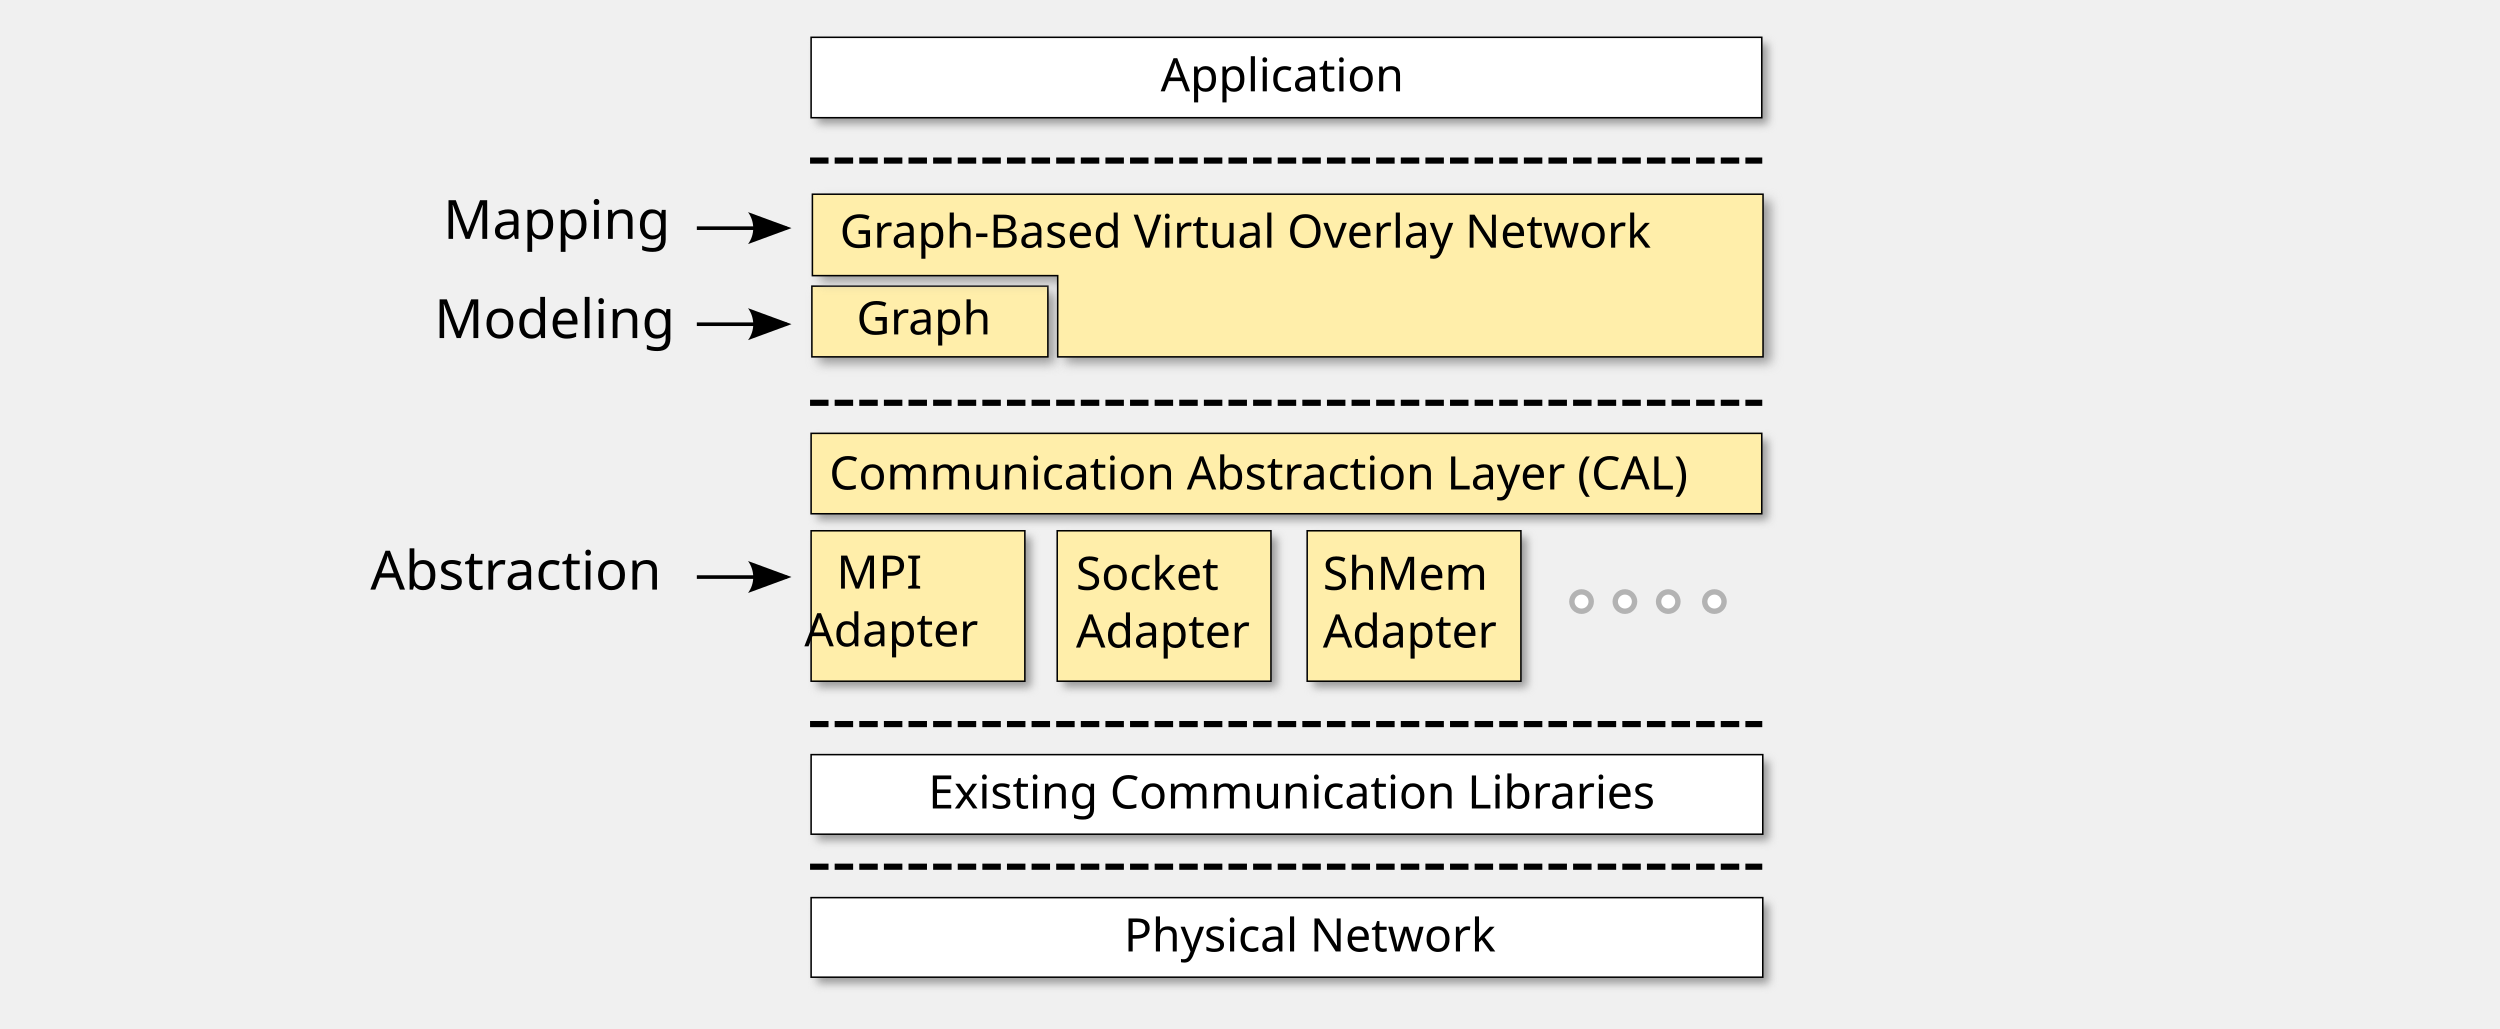
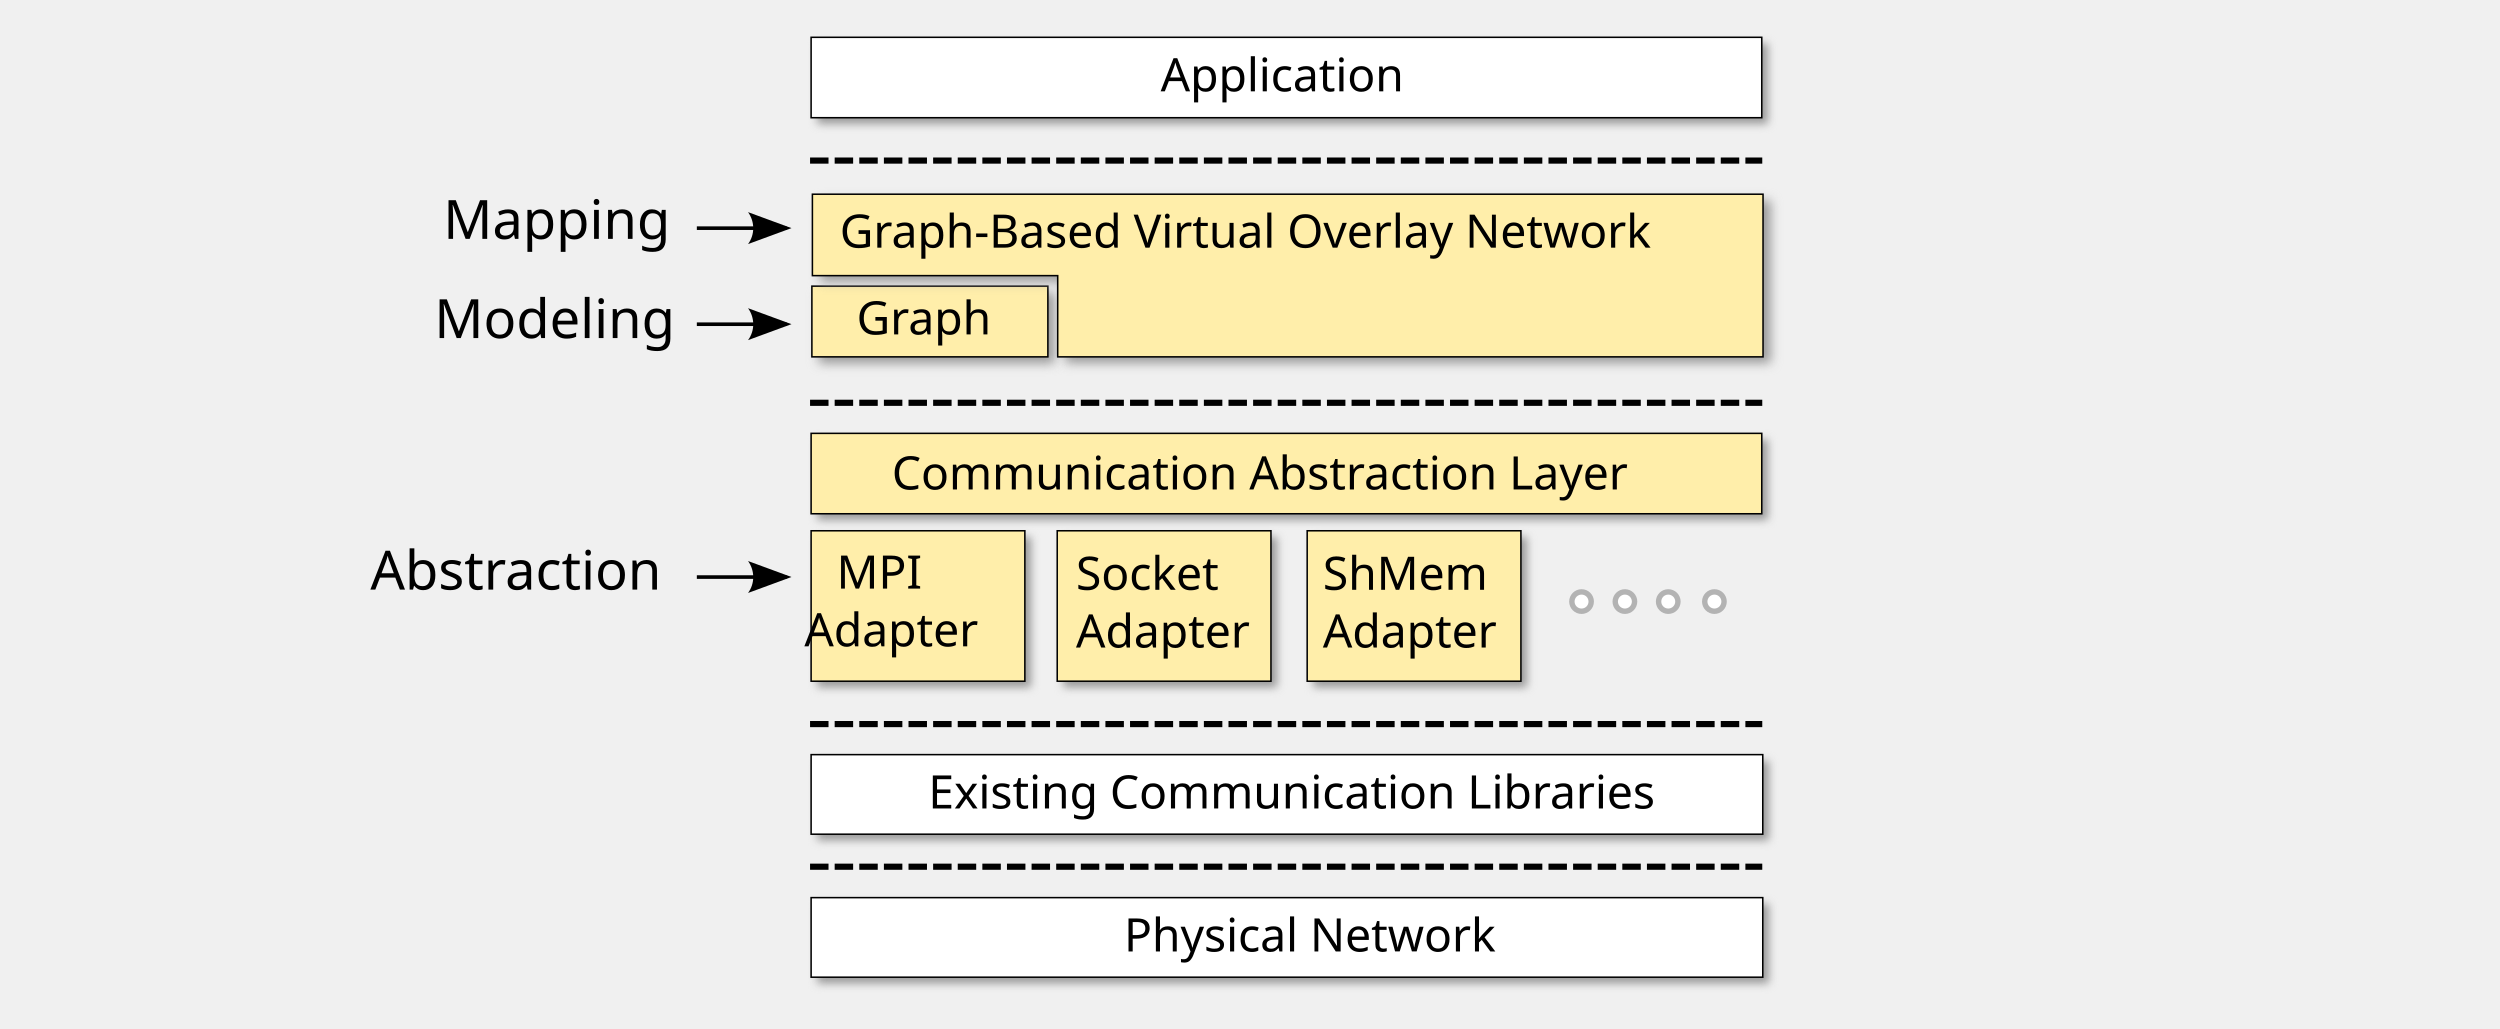
<svg xmlns="http://www.w3.org/2000/svg" xmlns:ns1="http://www.openswatchbook.org/uri/2009/osb" width="559.843" height="230.315" id="svg2" version="1.1">
  <defs id="defs4">
    <marker orient="auto" refY="0" refX="0" id="Arrow2Lend" style="overflow:visible">
      <path id="path4261" style="fill-rule:evenodd;stroke-width:0.625;stroke-linejoin:round" d="M 8.719,4.034 -2.207,0.016 8.719,-4.002 c -1.745,2.372 -1.735,5.617 -6e-7,8.035 z" transform="matrix(-1.1,0,0,-1.1,-1.1,0)" />
    </marker>
    <marker orient="auto" refY="0" refX="0" id="Arrow2Mend" style="overflow:visible">
      <path id="path4267" style="fill-rule:evenodd;stroke-width:0.625;stroke-linejoin:round" d="M 8.719,4.034 -2.207,0.016 8.719,-4.002 c -1.745,2.372 -1.735,5.617 -6e-7,8.035 z" transform="scale(-0.6,-0.6)" />
    </marker>
    <linearGradient id="linearGradient3761" ns1:paint="solid">
      <stop style="stop-color:#000000;stop-opacity:1;" offset="0" id="stop3763" />
    </linearGradient>
    <filter id="filter4194" x="-0.011" width="1.022" y="-0.128" height="1.256" color-interpolation-filters="sRGB">
      <feGaussianBlur stdDeviation="2.786" id="feGaussianBlur4196" />
    </filter>
    <filter id="filter4202" x="-0.011" width="1.022" y="-0.128" height="1.256" color-interpolation-filters="sRGB">
      <feGaussianBlur stdDeviation="2.786" id="feGaussianBlur4204" />
    </filter>
    <filter id="filter4206" color-interpolation-filters="sRGB">
      <feGaussianBlur stdDeviation="2.786" id="feGaussianBlur4208" />
    </filter>
    <filter id="filter4210" color-interpolation-filters="sRGB">
      <feGaussianBlur stdDeviation="2.786" id="feGaussianBlur4212" />
    </filter>
    <filter id="filter4214" color-interpolation-filters="sRGB">
      <feGaussianBlur stdDeviation="2.786" id="feGaussianBlur4216" />
    </filter>
    <filter id="filter4218" x="-0.011" width="1.022" y="-0.129" height="1.259" color-interpolation-filters="sRGB">
      <feGaussianBlur stdDeviation="2.786" id="feGaussianBlur4220" />
    </filter>
    <filter id="filter4302" color-interpolation-filters="sRGB">
      <feGaussianBlur stdDeviation="3.62" id="feGaussianBlur4304" />
    </filter>
    <filter id="filter4218-9-8" x="-0.011" width="1.022" y="-0.129" height="1.259" color-interpolation-filters="sRGB">
      <feGaussianBlur stdDeviation="2.786" id="feGaussianBlur4220-9-0" />
    </filter>
    <filter id="filter4218-9-8-2" x="-0.011" width="1.022" y="-0.129" height="1.259" color-interpolation-filters="sRGB">
      <feGaussianBlur stdDeviation="2.786" id="feGaussianBlur4220-9-0-9" />
    </filter>
    <filter id="filter4218-6" x="-0.011" width="1.022" y="-0.129" height="1.259" color-interpolation-filters="sRGB">
      <feGaussianBlur stdDeviation="2.786" id="feGaussianBlur4220-6" />
    </filter>
    <filter id="filter4194-7" x="-0.011" width="1.022" y="-0.128" height="1.256" color-interpolation-filters="sRGB">
      <feGaussianBlur stdDeviation="2.786" id="feGaussianBlur4196-7" />
    </filter>
    <marker orient="auto" refY="0" refX="0" id="Arrow2Lend-2" style="overflow:visible">
      <path id="path4261-5" style="fill-rule:evenodd;stroke-width:0.625;stroke-linejoin:round" d="M 8.719,4.034 -2.207,0.016 8.719,-4.002 c -1.745,2.372 -1.735,5.617 -6e-7,8.035 z" transform="matrix(-1.1,0,0,-1.1,-1.1,0)" />
    </marker>
    <marker orient="auto" refY="0" refX="0" id="marker28070" style="overflow:visible">
      <path id="path28072" style="fill-rule:evenodd;stroke-width:0.625;stroke-linejoin:round" d="M 8.719,4.034 -2.207,0.016 8.719,-4.002 c -1.745,2.372 -1.735,5.617 -6e-7,8.035 z" transform="matrix(-1.1,0,0,-1.1,-1.1,0)" />
    </marker>
    <marker orient="auto" refY="0" refX="0" id="marker28074" style="overflow:visible">
      <path id="path28076" style="fill-rule:evenodd;stroke-width:0.625;stroke-linejoin:round" d="M 8.719,4.034 -2.207,0.016 8.719,-4.002 c -1.745,2.372 -1.735,5.617 -6e-7,8.035 z" transform="matrix(-1.1,0,0,-1.1,-1.1,0)" />
    </marker>
    <filter id="filter4223" x="-0.055" width="1.109" y="-0.182" height="1.364" color-interpolation-filters="sRGB">
      <feGaussianBlur stdDeviation="3.489" id="feGaussianBlur4225" />
    </filter>
  </defs>
  <g id="layer11" style="display:none" transform="translate(120.7495,-36.94751)">
    <g id="layer12">
      <rect y="455.713" x="119.844" height="51.714" width="618.571" id="rect25597-7" style="fill:#999999;fill-opacity:1;stroke:none;display:inline;filter:url(#filter4218-9-8-2)" transform="matrix(0.4259155,0,0,0.4259155,-30.47877,48.29338)" />
      <rect style="fill:#ffffff;fill-opacity:1;stroke:#000000;stroke-width:0.426;stroke-opacity:1" id="rect25599-4" width="263.459" height="22.026" x="18.861" y="240.685" />
      <text id="text25601-8" y="255.596" x="105.493" style="font-size:12.777px;font-style:normal;font-weight:normal;line-height:125%;letter-spacing:0px;word-spacing:0px;fill:#000000;fill-opacity:1;stroke:none;font-family:Sans" xml:space="preserve">
        <tspan y="255.596" x="105.493" id="tspan25603-5">Physical Network</tspan>
      </text>
      <path style="fill:none;stroke:#000000;stroke-width:1.704;stroke-linecap:butt;stroke-linejoin:miter;stroke-miterlimit:4;stroke-opacity:1;stroke-dasharray:5.111, 1.704;stroke-dashoffset:0;display:inline" d="m 18.568,230.756 263.611,0" id="path25605-7" />
    </g>
    <g id="layer13">
      <rect style="fill:#999999;fill-opacity:1;stroke:none;display:inline;filter:url(#filter4218-6)" id="rect3875-1" width="618.571" height="51.714" x="119.844" y="455.713" transform="matrix(0.4259155,0,0,0.4259155,-30.47877,7.338149)" />
      <rect y="199.73" x="18.861" height="22.026" width="263.459" id="rect3867-5" style="fill:#ffffff;fill-opacity:1;stroke:#000000;stroke-width:0.426;stroke-opacity:1" />
      <text xml:space="preserve" style="font-size:12.777px;font-style:normal;font-weight:normal;line-height:125%;letter-spacing:0px;word-spacing:0px;fill:#000000;fill-opacity:1;stroke:none;font-family:Sans" x="51.322" y="214.641" id="text3863-4">
        <tspan id="tspan3865-0" x="51.322" y="214.641">Existing Communication Libraries</tspan>
      </text>
      <path id="path4023-7" d="m 18.568,191.271 263.611,0" style="fill:none;stroke:#000000;stroke-width:1.704;stroke-linecap:butt;stroke-linejoin:miter;stroke-miterlimit:4;stroke-opacity:1;stroke-dasharray:5.111, 1.704;stroke-dashoffset:0;display:inline" />
    </g>
    <g id="layer14">
      <rect style="fill:#999999;fill-opacity:1;stroke:none;display:inline;filter:url(#filter4194-7)" id="rect3999-1" width="617.91" height="52.262" x="119.844" y="-108.464" transform="matrix(0.4259155,0,0,0.4259155,-30.47877,207.0836)" />
      <rect y="159.183" x="18.861" height="22.259" width="263.178" id="rect3987-1" style="fill:#ffffff;fill-opacity:1;stroke:#000000;stroke-width:0.426;stroke-opacity:1;display:inline" />
      <text id="text3989-0" y="174.132" x="115.623" style="font-size:12.777px;font-style:normal;font-weight:normal;line-height:125%;letter-spacing:0px;word-spacing:0px;fill:#000000;fill-opacity:1;stroke:none;display:inline;font-family:Sans" xml:space="preserve">
        <tspan y="174.132" x="115.623" id="tspan3991-0">Application</tspan>
      </text>
    </g>
  </g>
  <g id="layer3" style="display:inline" transform="translate(-127.3432,-432.0506)">
    <rect style="fill:#999999;fill-opacity:1;stroke:none;display:inline;filter:url(#filter4218)" id="rect3875" width="618.571" height="51.714" x="119.844" y="455.713" transform="matrix(0.3445235,0,0,0.3445235,269.0705,445.4154)" />
    <rect y="601.041" x="308.982" height="17.817" width="213.112" id="rect3867" style="fill:#ffffff;fill-opacity:1;stroke:#000000;stroke-width:0.345;stroke-opacity:1" />
    <text xml:space="preserve" style="font-size:10.336px;font-style:normal;font-weight:normal;line-height:125%;letter-spacing:0px;word-spacing:0px;fill:#000000;fill-opacity:1;stroke:none;font-family:Sans" x="335.239" y="613.103" id="text3863">
      <tspan id="tspan3865" x="335.239" y="613.103">Existing Communication Libraries</tspan>
    </text>
    <rect y="455.713" x="119.844" height="51.714" width="618.571" id="rect25597" style="fill:#999999;fill-opacity:1;stroke:none;display:inline;filter:url(#filter4218-9-8)" transform="matrix(0.3445235,0,0,0.3445235,269.0705,477.4372)" />
    <rect style="fill:#ffffff;fill-opacity:1;stroke:#000000;stroke-width:0.345;stroke-opacity:1" id="rect25599" width="213.112" height="17.817" x="308.982" y="633.063" />
    <text id="text25601" y="645.125" x="379.059" style="font-size:10.336px;font-style:normal;font-weight:normal;line-height:125%;letter-spacing:0px;word-spacing:0px;fill:#000000;fill-opacity:1;stroke:none;font-family:Sans" xml:space="preserve">
      <tspan y="645.125" x="379.059" id="tspan25603">Physical Network</tspan>
    </text>
    <path style="fill:none;stroke:#000000;stroke-width:1.378;stroke-linecap:butt;stroke-linejoin:miter;stroke-miterlimit:4;stroke-opacity:1;stroke-dasharray:4.134, 1.378;stroke-dashoffset:0;display:inline" d="m 308.745,626.139 213.235,0" id="path25605" />
  </g>
  <g id="layer1" style="display:inline" transform="translate(-127.3432,-432.0506)">
    <rect y="310.045" x="442.511" height="97.788" width="138.929" id="rect3859" style="fill:#999999;fill-opacity:1;stroke:none;display:inline;filter:url(#filter4214)" transform="matrix(0.3445235,0,0,0.3445235,268.9922,445.4699)" />
    <rect style="fill:#999999;fill-opacity:1;stroke:none;display:inline;filter:url(#filter4210)" id="rect3857" width="138.929" height="97.788" x="280.038" y="310.045" transform="matrix(0.3445235,0,0,0.3445235,268.9922,445.4699)" />
    <rect y="310.045" x="120.071" height="97.788" width="138.929" id="rect3839" style="fill:#999999;fill-opacity:1;stroke:none;display:inline;filter:url(#filter4206)" transform="matrix(0.3445235,0,0,0.3445235,268.9922,445.4699)" />
    <rect style="fill:#ffeeaa;fill-opacity:1;stroke:#000000;stroke-width:0.345;stroke-opacity:1" id="rect3816" width="47.864" height="33.69" x="308.982" y="550.91" />
    <text xml:space="preserve" style="font-size:10.336px;font-style:normal;font-weight:normal;text-align:center;line-height:125%;letter-spacing:0px;word-spacing:0px;text-anchor:middle;fill:#000000;fill-opacity:1;stroke:none;font-family:Sans" x="333.661" y="563.867" id="text3791">
      <tspan id="tspan3793" x="333.661" y="563.867">MPI</tspan>
      <tspan x="333.661" y="576.786" id="tspan3795">Adapter</tspan>
    </text>
    <rect y="550.91" x="364.094" height="33.69" width="47.864" id="rect3821" style="fill:#ffeeaa;fill-opacity:1;stroke:#000000;stroke-width:0.345;stroke-opacity:1" />
    <text xml:space="preserve" style="font-size:10.336px;font-style:normal;font-weight:normal;line-height:125%;letter-spacing:0px;word-spacing:0px;fill:#000000;fill-opacity:1;stroke:none;font-family:Sans" x="368.296" y="564.135" id="text3801">
      <tspan id="tspan3803" x="368.296" y="564.135">Socket</tspan>
      <tspan x="368.296" y="577.054" id="tspan3805">Adapter</tspan>
    </text>
    <path style="fill:#ffffff;fill-opacity:1;stroke:#b3b3b3;stroke-width:2;stroke-linecap:round;stroke-miterlimit:4;stroke-opacity:1;stroke-dasharray:none;stroke-dashoffset:0" id="path3833" d="m 582.857,336.291 c 0,1.972 -1.599,3.571 -3.571,3.571 -1.972,0 -3.571,-1.599 -3.571,-3.571 0,-1.972 1.599,-3.571 3.571,-3.571 1.972,0 3.571,1.599 3.571,3.571 z" transform="matrix(0.6067479,0,0,0.6067479,130.0303,362.7219)" />
    <path transform="matrix(0.6067479,0,0,0.6067479,139.7383,362.7219)" d="m 582.857,336.291 c 0,1.972 -1.599,3.571 -3.571,3.571 -1.972,0 -3.571,-1.599 -3.571,-3.571 0,-1.972 1.599,-3.571 3.571,-3.571 1.972,0 3.571,1.599 3.571,3.571 z" id="path3835" style="fill:#ffffff;fill-opacity:1;stroke:#b3b3b3;stroke-width:2;stroke-linecap:round;stroke-miterlimit:4;stroke-opacity:1;stroke-dasharray:none;stroke-dashoffset:0" />
    <path style="fill:#ffffff;fill-opacity:1;stroke:#b3b3b3;stroke-width:2;stroke-linecap:round;stroke-miterlimit:4;stroke-opacity:1;stroke-dasharray:none;stroke-dashoffset:0" id="path3837" d="m 582.857,336.291 c 0,1.972 -1.599,3.571 -3.571,3.571 -1.972,0 -3.571,-1.599 -3.571,-3.571 0,-1.972 1.599,-3.571 3.571,-3.571 1.972,0 3.571,1.599 3.571,3.571 z" transform="matrix(0.6067479,0,0,0.6067479,149.4463,362.7219)" />
    <path transform="matrix(0.6067479,0,0,0.6067479,159.782,362.7219)" d="m 582.857,336.291 c 0,1.972 -1.599,3.571 -3.571,3.571 -1.972,0 -3.571,-1.599 -3.571,-3.571 0,-1.972 1.599,-3.571 3.571,-3.571 1.972,0 3.571,1.599 3.571,3.571 z" id="path3984" style="fill:#ffffff;fill-opacity:1;stroke:#b3b3b3;stroke-width:2;stroke-linecap:round;stroke-miterlimit:4;stroke-opacity:1;stroke-dasharray:none;stroke-dashoffset:0" />
    <rect style="fill:#ffeeaa;fill-opacity:1;stroke:#000000;stroke-width:0.345;stroke-opacity:1" id="rect3831" width="47.864" height="33.69" x="420.069" y="550.91" />
    <text xml:space="preserve" style="font-size:10.336px;font-style:normal;font-weight:normal;line-height:125%;letter-spacing:0px;word-spacing:0px;fill:#000000;fill-opacity:1;stroke:none;font-family:Sans" x="423.583" y="564.135" id="text3807">
      <tspan id="tspan3809" x="423.583" y="564.135">ShMem</tspan>
      <tspan x="423.583" y="577.054" id="tspan3811">Adapter</tspan>
    </text>
    <rect y="241.505" x="120.429" height="52.262" width="617.91" id="rect3759" style="fill:#999999;fill-opacity:1;stroke:none;display:inline;filter:url(#filter4202)" transform="matrix(0.3445235,0,0,0.3445235,268.8691,447.2688)" />
    <rect style="fill:#ffeeaa;fill-opacity:1;stroke:#000000;stroke-width:0.345;stroke-opacity:1" id="rect2989" width="212.885" height="18.005" x="308.982" y="529.095" />
-     <text xml:space="preserve" style="font-size:10.336px;font-style:normal;font-weight:normal;line-height:125%;letter-spacing:0px;word-spacing:0px;fill:#000000;fill-opacity:1;stroke:none;font-family:Sans" x="313.068" y="541.657" id="text2985">
-       <tspan id="tspan2987" x="313.068" y="541.657">Communication Abstraction Layer (CAL)</tspan>
+     <text xml:space="preserve" style="font-size:10.336px;font-style:normal;font-weight:normal;line-height:125%;letter-spacing:0px;word-spacing:0px;fill:#000000;fill-opacity:1;stroke:none;font-family:Sans" x="327.068" y="541.657" id="text2985">
+       <tspan id="tspan2987" x="327.068" y="541.657">Communication Abstraction Layer </tspan>
    </text>
  </g>
  <g id="layer8" transform="translate(120.7495,-36.94751)" style="display:inline">
    <rect y="171.811" x="120.571" height="45.965" width="153.394" id="rect3456" style="fill:#999999;fill-opacity:1;stroke:none;display:inline;filter:url(#filter4223)" transform="matrix(0.3445235,0,0,0.3445235,21.02663,43.29998)" />
    <rect style="fill:#ffeeaa;fill-opacity:1;stroke:#000000;stroke-width:0.345;stroke-opacity:1;display:inline" id="rect3410" width="52.848" height="15.836" x="61.061" y="101.025" />
    <text xml:space="preserve" style="font-size:13.781px;font-style:normal;font-weight:normal;line-height:125%;letter-spacing:0px;word-spacing:0px;fill:#000000;fill-opacity:1;stroke:none;display:inline;font-family:Sans" x="71.078" y="111.836" id="text3393">
      <tspan id="tspan3395" x="71.078" y="111.836" style="font-size:10.336px">Graph</tspan>
    </text>
  </g>
  <g id="layer4" style="display:inline" transform="translate(-127.3432,-432.0506)">
    <path id="path3458" d="m 120.906,112.054 0,52.928 159.448,0 0,52.794 458.459,0 0,-105.721 z" style="fill:#999999;fill-opacity:1;stroke:none;display:inline;filter:url(#filter4302)" transform="matrix(0.3445235,0,0,0.3445235,269.3143,438.3139)" />
    <path style="fill:#ffeeaa;fill-opacity:1;stroke:#000000;stroke-width:0.345;stroke-opacity:1;display:inline" d="m 309.269,475.541 0,18.235 54.933,0 0,18.189 157.95,0 0,-36.424 z" id="rect3375" />
    <text id="text3379" y="487.509" x="416.673" style="font-size:10.336px;font-style:normal;font-weight:normal;line-height:125%;letter-spacing:0px;word-spacing:0px;fill:#000000;fill-opacity:1;stroke:none;font-family:Sans" xml:space="preserve">
      <tspan id="tspan4202" y="487.509" x="418.318" style="text-align:center;text-anchor:middle">Graph-Based Virtual Overlay Network  </tspan>
      <tspan y="500.429" x="416.673" id="tspan3383" style="text-align:center;text-anchor:middle" />
    </text>
  </g>
  <g id="layer6" transform="translate(-127.3432,-432.0506)" style="display:inline">
    <rect style="fill:#999999;fill-opacity:1;stroke:none;display:inline;filter:url(#filter4194)" id="rect3999" width="617.91" height="52.262" x="119.844" y="-108.464" transform="matrix(0.3445235,0,0,0.3445235,269.0705,479.1517)" />
    <rect y="440.405" x="308.982" height="18.005" width="212.885" id="rect3987" style="fill:#ffffff;fill-opacity:1;stroke:#000000;stroke-width:0.345;stroke-opacity:1;display:inline" />
    <text id="text3989" y="452.498" x="387.252" style="font-size:10.336px;font-style:normal;font-weight:normal;line-height:125%;letter-spacing:0px;word-spacing:0px;fill:#000000;fill-opacity:1;stroke:none;display:inline;font-family:Sans" xml:space="preserve">
      <tspan y="452.498" x="387.252" id="tspan3991">Application</tspan>
    </text>
  </g>
  <g id="layer7" transform="translate(-127.3432,-432.0506)" style="display:inline">
    <path id="path4023" d="m 308.745,594.199 213.235,0" style="fill:none;stroke:#000000;stroke-width:1.378;stroke-linecap:butt;stroke-linejoin:miter;stroke-miterlimit:4;stroke-opacity:1;stroke-dasharray:4.134, 1.378;stroke-dashoffset:0;display:inline" />
  </g>
  <g style="display:inline" transform="translate(-127.3432,-432.0506)" id="g3101">
    <path style="fill:none;stroke:#000000;stroke-width:1.378;stroke-linecap:butt;stroke-linejoin:miter;stroke-miterlimit:4;stroke-opacity:1;stroke-dasharray:4.134, 1.378;stroke-dashoffset:0;display:inline" d="m 308.745,522.252 213.235,0" id="path4008" />
  </g>
  <g id="g3109" transform="translate(-127.3432,-432.0506)" style="display:inline">
    <path style="fill:none;stroke:#000000;stroke-width:1.378;stroke-linecap:butt;stroke-linejoin:miter;stroke-miterlimit:4;stroke-opacity:1;stroke-dasharray:4.134, 1.378;stroke-dashoffset:0;display:inline" d="m 308.745,468.009 213.235,0" id="path4006" />
  </g>
  <g id="layer15" style="display:inline" transform="translate(0,-36.9475)">
    <text xml:space="preserve" style="font-size:12.134px;font-style:normal;font-weight:normal;line-height:125%;letter-spacing:0px;word-spacing:0px;fill:#000000;fill-opacity:1;stroke:none;display:inline;font-family:Sans" x="82.943" y="168.974" id="text27151">
      <tspan id="tspan27153" x="82.943" y="168.974">Abstraction</tspan>
    </text>
    <text xml:space="preserve" style="font-size:12.134px;font-style:normal;font-weight:normal;line-height:125%;letter-spacing:0px;word-spacing:0px;fill:#000000;fill-opacity:1;stroke:none;display:inline;font-family:Sans" x="97.269" y="112.655" id="text27155">
      <tspan id="tspan27157" x="97.269" y="112.655">Modeling</tspan>
    </text>
    <text xml:space="preserve" style="font-size:12.134px;font-style:normal;font-weight:normal;line-height:125%;letter-spacing:0px;word-spacing:0px;fill:#000000;fill-opacity:1;stroke:none;display:inline;font-family:Sans" x="99.271" y="90.444" id="text27159">
      <tspan x="99.271" y="90.444" id="tspan27167">Mapping </tspan>
    </text>
    <path style="fill:none;stroke:#000000;stroke-width:0.809px;stroke-linecap:butt;stroke-linejoin:miter;stroke-opacity:1;marker-end:url(#Arrow2Lend);display:inline" d="m 156.047,166.174 20.118,0" id="path27171" />
    <path id="path27173" d="m 156.047,109.553 20.118,0" style="fill:none;stroke:#000000;stroke-width:0.809px;stroke-linecap:butt;stroke-linejoin:miter;stroke-opacity:1;marker-end:url(#Arrow2Lend);display:inline" />
    <path style="fill:none;stroke:#000000;stroke-width:0.809px;stroke-linecap:butt;stroke-linejoin:miter;stroke-opacity:1;marker-end:url(#Arrow2Lend);display:inline" d="m 156.047,88.043 20.118,0" id="path27175" />
  </g>
</svg>
